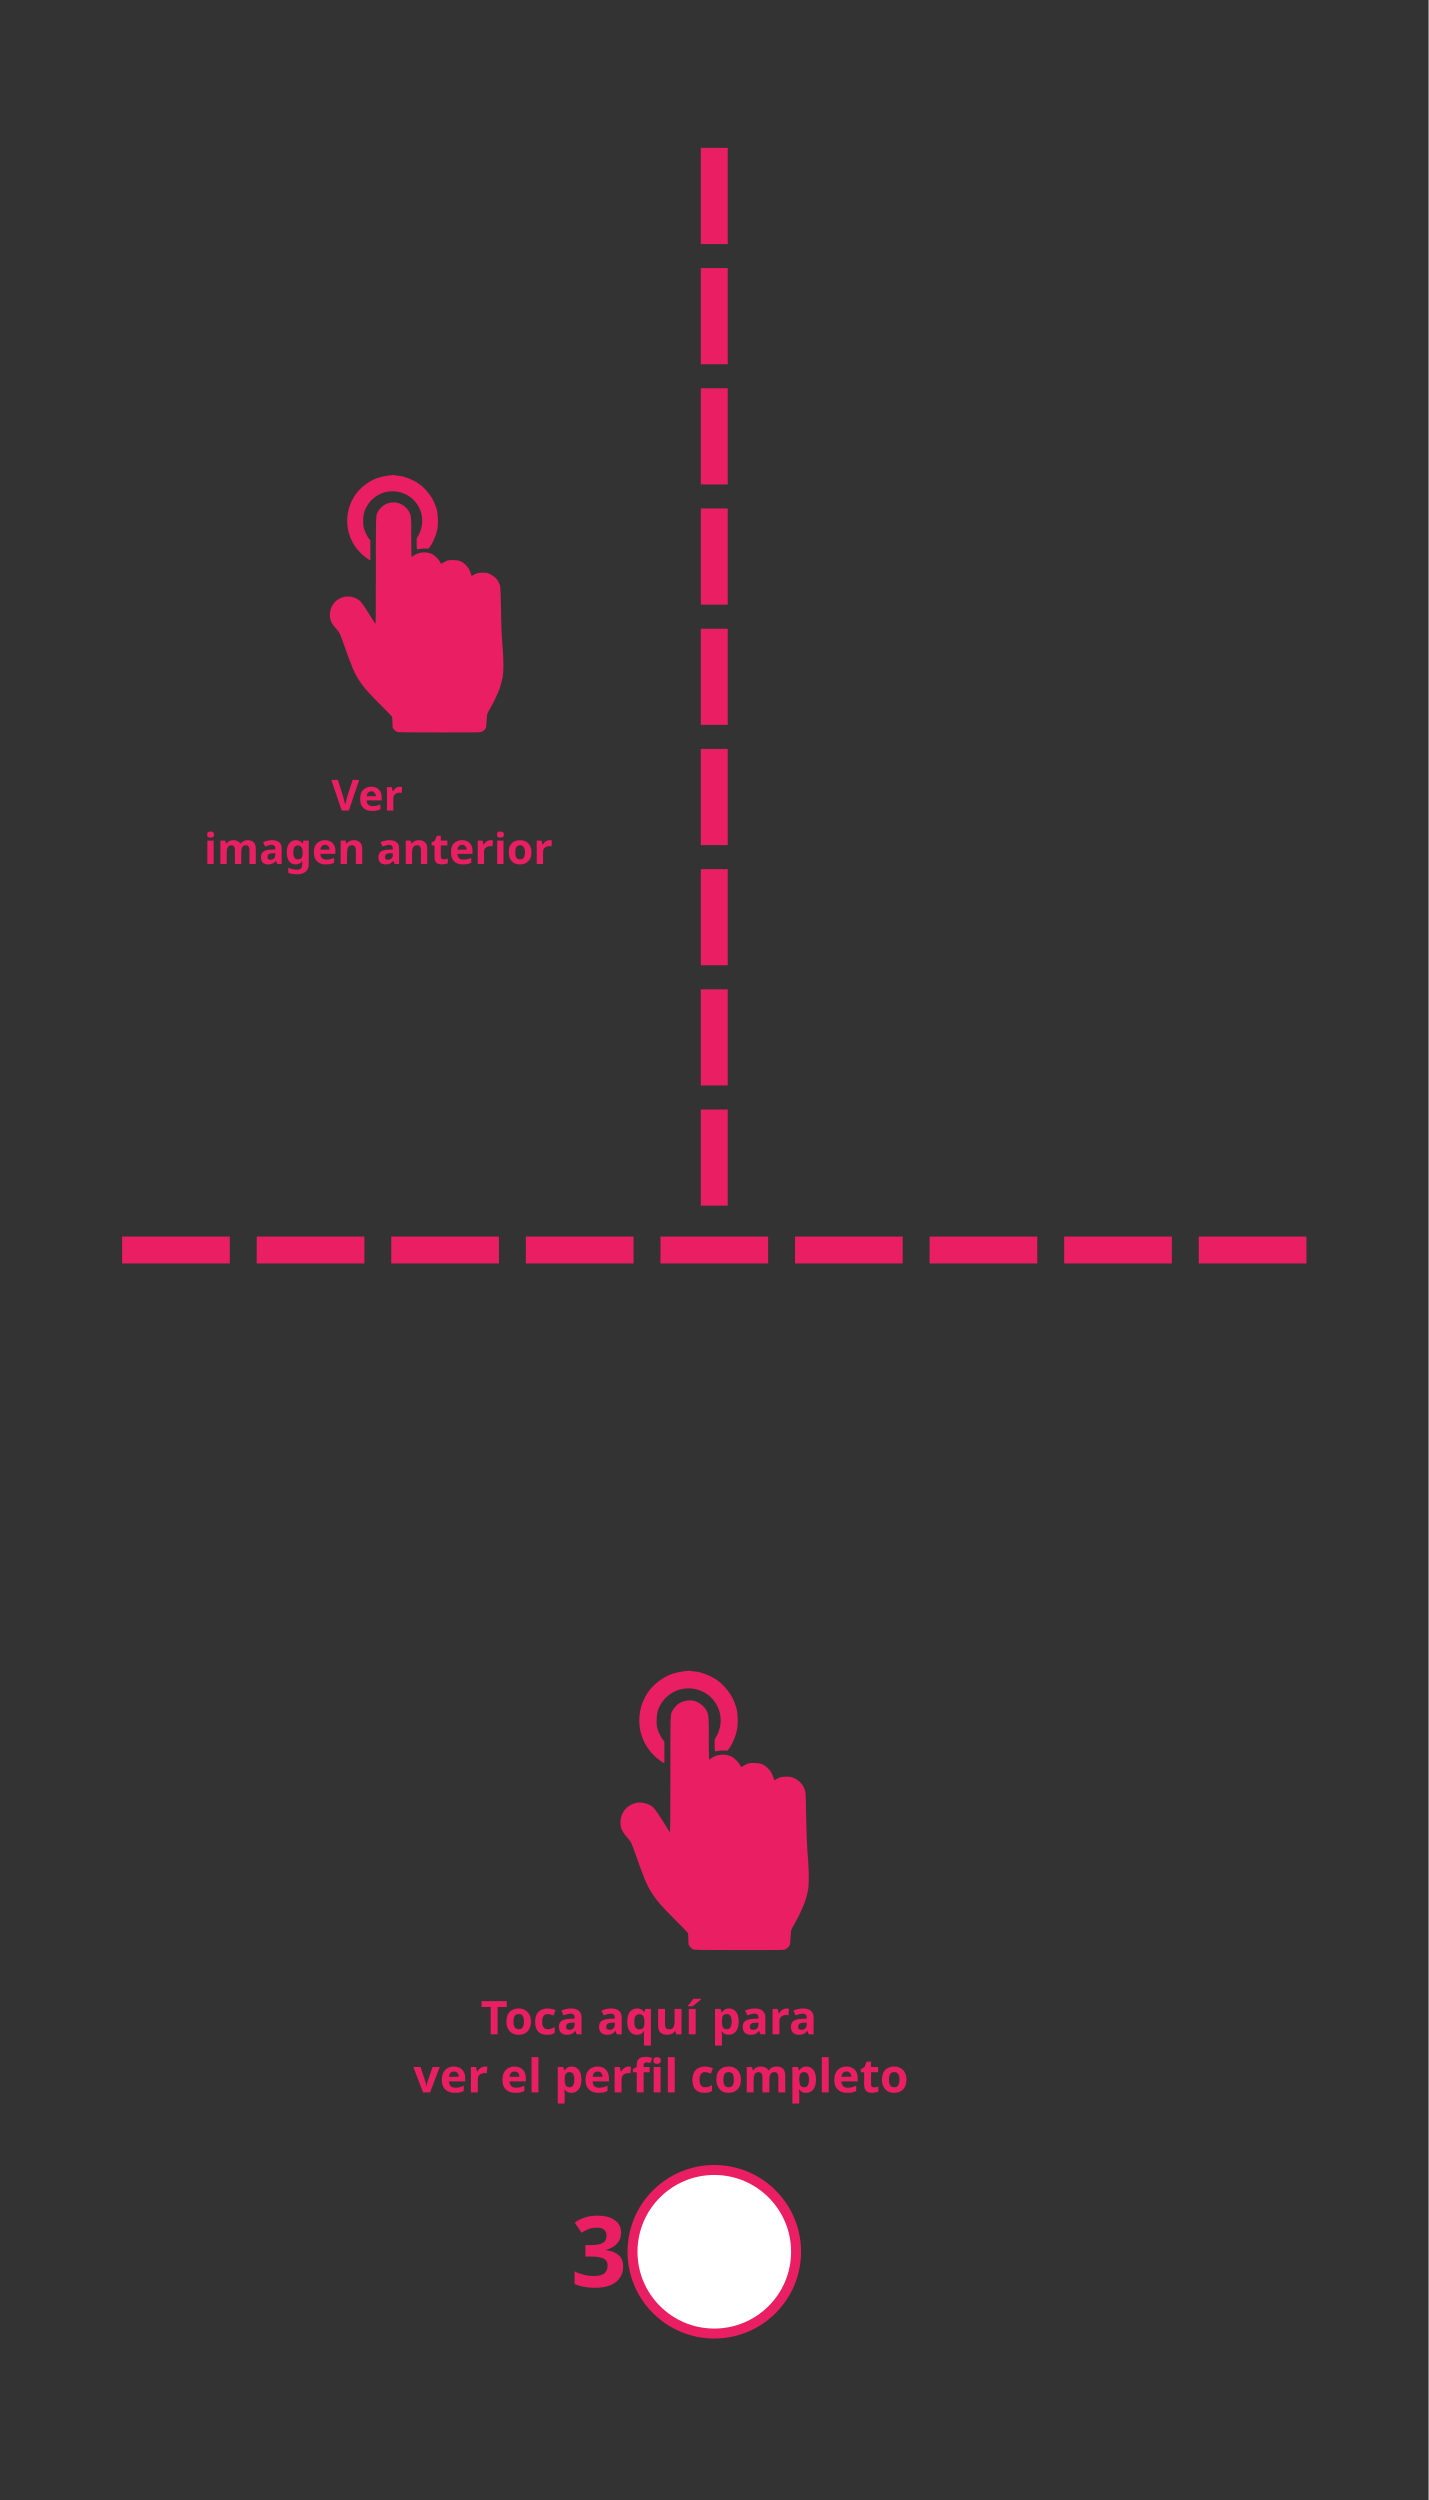
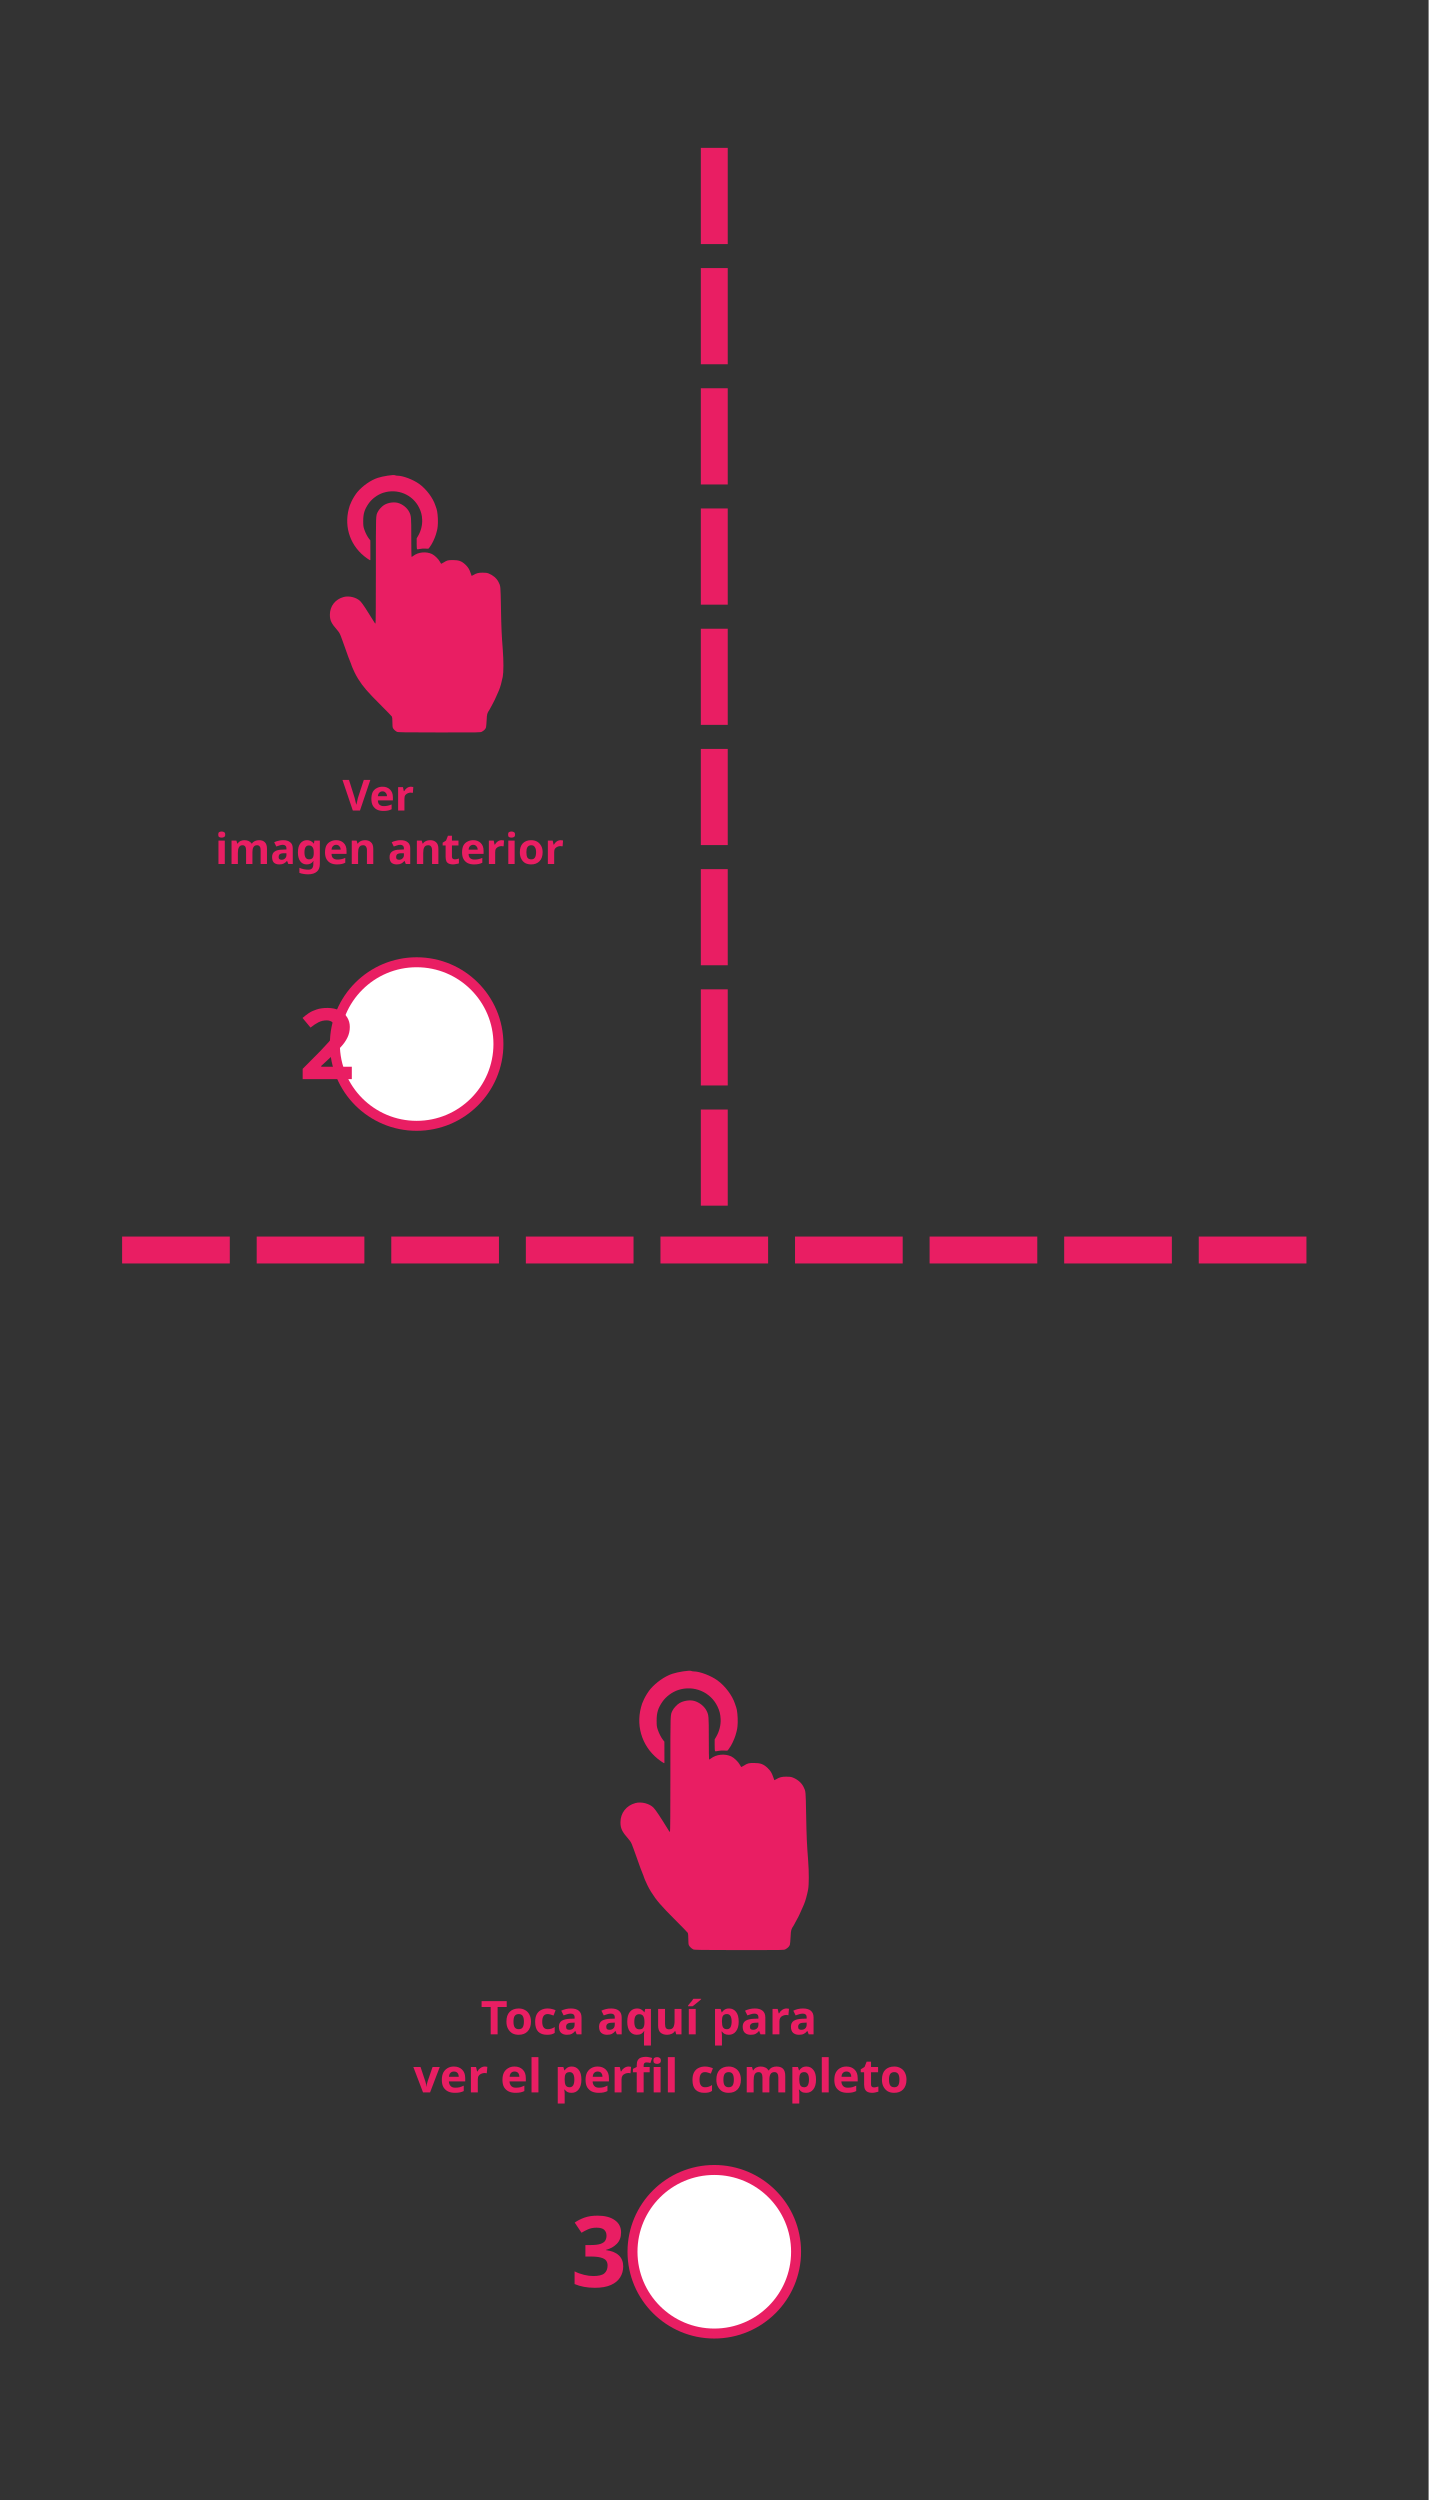
- <svg xmlns="http://www.w3.org/2000/svg" width="400" height="700" viewBox="0 0 105.833 185.208" version="1.1" id="svg191">
-   <defs id="defs188" />
-   <g id="layer1">
-     <g id="g655" transform="translate(-407.0501)">
-       <rect style="fill:#333333;stroke-width:3.97;stroke-linecap:round;paint-order:stroke fill markers" id="rect13053" width="105.833" height="185.208" x="407.05" y="5.7220459e-06" />
-       <g id="g13063" transform="matrix(0.641967,0,0,0.641967,197.1233,14.07764)">
-         <path style="fill:#e91e63;fill-opacity:1;stroke-width:0.045" d="m 372.482,32.934 c -0.056,-0.011 -0.148,-0.011 -0.204,0 -0.056,0.011 -0.01,0.02 0.102,0.02 0.112,0 0.158,-0.009 0.102,-0.02 z" id="path13057" />
-         <path style="fill:#e91e63;fill-opacity:1;stroke-width:0.045" d="m 369.352,42.499 c -1.863,-1.309 -2.673,-3.523 -2.093,-5.72 0.09,-0.342 0.111,-0.397 0.324,-0.868 0.138,-0.305 0.477,-0.842 0.678,-1.075 0.618,-0.715 1.517,-1.343 2.309,-1.611 0.607,-0.206 1.86,-0.397 2.025,-0.309 0.053,0.028 0.182,0.052 0.286,0.052 0.619,0 1.791,0.443 2.489,0.942 0.829,0.592 1.609,1.632 1.888,2.52 0.041,0.13 0.092,0.277 0.113,0.327 0.107,0.249 0.19,1.069 0.168,1.656 -0.021,0.569 -0.049,0.729 -0.238,1.363 -0.123,0.415 -0.457,1.11 -0.643,1.337 -0.02,0.025 -0.073,0.101 -0.116,0.169 -0.077,0.121 -0.086,0.123 -0.431,0.099 -0.225,-0.015 -0.458,-4.7e-4 -0.647,0.041 -0.162,0.036 -0.313,0.049 -0.335,0.028 -0.022,-0.02 -0.04,-0.311 -0.039,-0.647 l 6e-4,-0.61 0.162,-0.277 c 0.336,-0.573 0.506,-1.26 0.471,-1.896 -0.029,-0.53 -0.115,-0.867 -0.337,-1.33 -0.741,-1.544 -2.511,-2.286 -4.168,-1.748 -0.65,0.211 -1.313,0.704 -1.69,1.258 -0.463,0.679 -0.61,1.162 -0.609,2.009 1.9e-4,0.518 0.015,0.634 0.121,0.953 0.134,0.401 0.366,0.852 0.57,1.106 l 0.133,0.165 0.003,1.089 c 0.002,0.599 0.002,1.115 0.002,1.146 -0.002,0.093 -0.062,0.068 -0.397,-0.168 z" id="path13059" />
-         <path style="fill:#e91e63;fill-opacity:1;stroke-width:0.045" d="m 372.811,62.521 c -0.18,-0.091 -0.378,-0.278 -0.458,-0.43 -0.045,-0.086 -0.064,-0.287 -0.064,-0.672 0,-0.327 -0.021,-0.589 -0.052,-0.647 -0.029,-0.053 -0.616,-0.66 -1.305,-1.347 -1.539,-1.535 -2.033,-2.109 -2.605,-3.024 -0.142,-0.227 -0.321,-0.554 -0.398,-0.726 -0.077,-0.172 -0.19,-0.419 -0.25,-0.549 -0.06,-0.129 -0.11,-0.257 -0.11,-0.284 0,-0.027 -0.018,-0.084 -0.04,-0.128 -0.09,-0.178 -0.529,-1.353 -0.731,-1.962 -0.071,-0.213 -0.279,-0.794 -0.318,-0.885 -0.021,-0.05 -0.094,-0.244 -0.162,-0.431 -0.091,-0.249 -0.193,-0.419 -0.382,-0.635 -0.699,-0.798 -0.862,-1.138 -0.862,-1.792 0,-0.988 0.622,-1.786 1.594,-2.045 0.636,-0.169 1.496,0.052 1.924,0.495 0.242,0.25 0.717,0.966 1.639,2.469 0.035,0.056 0.083,0.102 0.107,0.102 0.029,0 0.044,-2.184 0.044,-6.171 0,-6.693 -0.016,-6.226 0.235,-6.745 0.115,-0.237 0.458,-0.608 0.703,-0.759 0.439,-0.272 1.102,-0.379 1.581,-0.255 0.548,0.142 1.092,0.573 1.329,1.053 0.228,0.462 0.237,0.563 0.237,2.933 0,1.218 0.013,2.227 0.029,2.243 0.016,0.016 0.106,-0.032 0.2,-0.107 0.558,-0.442 1.483,-0.535 2.159,-0.217 0.297,0.139 0.751,0.579 0.907,0.877 0.072,0.137 0.145,0.25 0.164,0.25 0.018,5e-5 0.141,-0.068 0.272,-0.15 0.396,-0.25 0.513,-0.281 1.056,-0.281 0.699,0 1.03,0.121 1.468,0.538 0.291,0.278 0.444,0.521 0.578,0.92 0.066,0.196 0.126,0.364 0.133,0.372 0.008,0.008 0.092,-0.034 0.188,-0.093 0.349,-0.216 0.599,-0.281 1.082,-0.281 0.339,0 0.511,0.022 0.681,0.087 0.506,0.195 0.938,0.565 1.146,0.983 0.249,0.502 0.239,0.397 0.285,2.941 0.043,2.381 0.075,3.125 0.209,4.834 0.101,1.282 0.1,2.653 -0.002,3.177 -0.113,0.578 -0.288,1.209 -0.422,1.52 -0.038,0.087 -0.086,0.2 -0.107,0.25 -0.234,0.555 -0.584,1.298 -0.63,1.339 -0.014,0.013 -0.086,0.145 -0.159,0.295 -0.073,0.15 -0.167,0.323 -0.209,0.386 -0.279,0.419 -0.299,0.491 -0.331,1.203 -0.017,0.374 -0.051,0.753 -0.075,0.842 -0.05,0.181 -0.211,0.351 -0.466,0.492 -0.171,0.095 -0.18,0.095 -4.924,0.09 -4.156,-0.004 -4.769,-0.013 -4.888,-0.074 z" id="path13061" />
-       </g>
-       <text xml:space="preserve" style="font-weight:bold;font-size:3.171px;font-family:'Noto Sans';-inkscape-font-specification:'Noto Sans Bold';text-align:center;text-anchor:middle;fill:#e91e63;fill-opacity:1;stroke:none;stroke-width:2.711;stroke-linecap:butt;stroke-dasharray:10.845, 2.711;stroke-dashoffset:0;paint-order:stroke fill markers" x="437.964" y="60.044" id="text13069">
-         <tspan style="font-size:3.171px;stroke:none;stroke-width:2.711" x="437.964" y="60.044" id="tspan13065">Ver</tspan>
-         <tspan style="font-size:3.171px;stroke:none;stroke-width:2.711" x="437.964" y="64.007" id="tspan13067">imagen anterior</tspan>
-       </text>
+ <svg xmlns="http://www.w3.org/2000/svg" width="400" height="700" viewBox="0 0 105.833 185.208" version="1.1" id="svg5" xml:space="preserve">
+   <defs id="defs2" />
+   <g id="layer1" transform="translate(-407.0501)">
+     <rect style="fill:#333333;stroke-width:3.97;stroke-linecap:round;paint-order:stroke fill markers" id="rect13053" width="105.833" height="185.208" x="407.05" y="5.7220459e-06" />
+     <g id="g13063" transform="matrix(0.641967,0,0,0.641967,197.1233,14.07764)">
+       <path style="fill:#e91e63;fill-opacity:1;stroke-width:0.045" d="m 372.482,32.934 c -0.056,-0.011 -0.148,-0.011 -0.204,0 -0.056,0.011 -0.01,0.02 0.102,0.02 0.112,0 0.158,-0.009 0.102,-0.02 z" id="path13057" />
+       <path style="fill:#e91e63;fill-opacity:1;stroke-width:0.045" d="m 369.352,42.499 c -1.863,-1.309 -2.673,-3.523 -2.093,-5.72 0.09,-0.342 0.111,-0.397 0.324,-0.868 0.138,-0.305 0.477,-0.842 0.678,-1.075 0.618,-0.715 1.517,-1.343 2.309,-1.611 0.607,-0.206 1.86,-0.397 2.025,-0.309 0.053,0.028 0.182,0.052 0.286,0.052 0.619,0 1.791,0.443 2.489,0.942 0.829,0.592 1.609,1.632 1.888,2.52 0.041,0.13 0.092,0.277 0.113,0.327 0.107,0.249 0.19,1.069 0.168,1.656 -0.021,0.569 -0.049,0.729 -0.238,1.363 -0.123,0.415 -0.457,1.11 -0.643,1.337 -0.02,0.025 -0.073,0.101 -0.116,0.169 -0.077,0.121 -0.086,0.123 -0.431,0.099 -0.225,-0.015 -0.458,-4.7e-4 -0.647,0.041 -0.162,0.036 -0.313,0.049 -0.335,0.028 -0.022,-0.02 -0.04,-0.311 -0.039,-0.647 l 6e-4,-0.61 0.162,-0.277 c 0.336,-0.573 0.506,-1.26 0.471,-1.896 -0.029,-0.53 -0.115,-0.867 -0.337,-1.33 -0.741,-1.544 -2.511,-2.286 -4.168,-1.748 -0.65,0.211 -1.313,0.704 -1.69,1.258 -0.463,0.679 -0.61,1.162 -0.609,2.009 1.9e-4,0.518 0.015,0.634 0.121,0.953 0.134,0.401 0.366,0.852 0.57,1.106 l 0.133,0.165 0.003,1.089 c 0.002,0.599 0.002,1.115 0.002,1.146 -0.002,0.093 -0.062,0.068 -0.397,-0.168 z" id="path13059" />
+       <path style="fill:#e91e63;fill-opacity:1;stroke-width:0.045" d="m 372.811,62.521 c -0.18,-0.091 -0.378,-0.278 -0.458,-0.43 -0.045,-0.086 -0.064,-0.287 -0.064,-0.672 0,-0.327 -0.021,-0.589 -0.052,-0.647 -0.029,-0.053 -0.616,-0.66 -1.305,-1.347 -1.539,-1.535 -2.033,-2.109 -2.605,-3.024 -0.142,-0.227 -0.321,-0.554 -0.398,-0.726 -0.077,-0.172 -0.19,-0.419 -0.25,-0.549 -0.06,-0.129 -0.11,-0.257 -0.11,-0.284 0,-0.027 -0.018,-0.084 -0.04,-0.128 -0.09,-0.178 -0.529,-1.353 -0.731,-1.962 -0.071,-0.213 -0.279,-0.794 -0.318,-0.885 -0.021,-0.05 -0.094,-0.244 -0.162,-0.431 -0.091,-0.249 -0.193,-0.419 -0.382,-0.635 -0.699,-0.798 -0.862,-1.138 -0.862,-1.792 0,-0.988 0.622,-1.786 1.594,-2.045 0.636,-0.169 1.496,0.052 1.924,0.495 0.242,0.25 0.717,0.966 1.639,2.469 0.035,0.056 0.083,0.102 0.107,0.102 0.029,0 0.044,-2.184 0.044,-6.171 0,-6.693 -0.016,-6.226 0.235,-6.745 0.115,-0.237 0.458,-0.608 0.703,-0.759 0.439,-0.272 1.102,-0.379 1.581,-0.255 0.548,0.142 1.092,0.573 1.329,1.053 0.228,0.462 0.237,0.563 0.237,2.933 0,1.218 0.013,2.227 0.029,2.243 0.016,0.016 0.106,-0.032 0.2,-0.107 0.558,-0.442 1.483,-0.535 2.159,-0.217 0.297,0.139 0.751,0.579 0.907,0.877 0.072,0.137 0.145,0.25 0.164,0.25 0.018,5e-5 0.141,-0.068 0.272,-0.15 0.396,-0.25 0.513,-0.281 1.056,-0.281 0.699,0 1.03,0.121 1.468,0.538 0.291,0.278 0.444,0.521 0.578,0.92 0.066,0.196 0.126,0.364 0.133,0.372 0.008,0.008 0.092,-0.034 0.188,-0.093 0.349,-0.216 0.599,-0.281 1.082,-0.281 0.339,0 0.511,0.022 0.681,0.087 0.506,0.195 0.938,0.565 1.146,0.983 0.249,0.502 0.239,0.397 0.285,2.941 0.043,2.381 0.075,3.125 0.209,4.834 0.101,1.282 0.1,2.653 -0.002,3.177 -0.113,0.578 -0.288,1.209 -0.422,1.52 -0.038,0.087 -0.086,0.2 -0.107,0.25 -0.234,0.555 -0.584,1.298 -0.63,1.339 -0.014,0.013 -0.086,0.145 -0.159,0.295 -0.073,0.15 -0.167,0.323 -0.209,0.386 -0.279,0.419 -0.299,0.491 -0.331,1.203 -0.017,0.374 -0.051,0.753 -0.075,0.842 -0.05,0.181 -0.211,0.351 -0.466,0.492 -0.171,0.095 -0.18,0.095 -4.924,0.09 -4.156,-0.004 -4.769,-0.013 -4.888,-0.074 z" id="path13061" />
+     </g>
+     <text xml:space="preserve" style="font-weight:bold;font-size:3.171px;font-family:'Noto Sans';-inkscape-font-specification:'Noto Sans Bold';text-align:center;text-anchor:middle;fill:#e91e63;fill-opacity:1;stroke:none;stroke-width:2.711;stroke-linecap:butt;stroke-dasharray:10.845, 2.711;stroke-dashoffset:0;paint-order:stroke fill markers" x="437.964" y="60.044" id="text13069">
+       <tspan style="font-size:3.171px;stroke:none;stroke-width:2.711" x="437.964" y="60.044" id="tspan13065">Ver</tspan>
+       <tspan style="font-size:3.171px;stroke:none;stroke-width:2.711" x="437.964" y="64.007" id="tspan13067">imagen anterior</tspan>
+     </text>
+     <path style="color:#000000;fill:#e91e63;fill-opacity:1;stroke-width:0.839;stroke-dasharray:7.976, 1.994;-inkscape-stroke:none;paint-order:stroke fill markers" d="m 503.835,91.608 h -7.977 v 1.993 h 7.977 z m -9.97,0 h -7.977 v 1.993 h 7.977 z m -9.97,0 h -7.977 v 1.993 h 7.977 z m -9.97,0 h -7.977 v 1.993 h 7.977 z m -9.971,0 h -7.975 v 1.993 h 7.975 z m -9.97,0 h -7.977 v 1.993 h 7.977 z m -9.97,0 h -7.977 v 1.993 h 7.977 z m -9.97,0 h -7.977 v 1.993 h 7.977 z m -9.97,0 h -7.977 v 1.993 h 7.977 z" id="path13087" />
+     <g id="g292" transform="translate(-1.3851207e-5)">
      <g id="g13085" transform="matrix(0.696775,0,0,0.696775,220.4293,36.86147)">
        <g id="g13077" transform="translate(-31.26957,91.83996)">
          <path style="fill:#e91e63;fill-opacity:1;stroke-width:0.045" d="m 372.482,32.934 c -0.056,-0.011 -0.148,-0.011 -0.204,0 -0.056,0.011 -0.01,0.02 0.102,0.02 0.112,0 0.158,-0.009 0.102,-0.02 z" id="path13071" />
          <path style="fill:#e91e63;fill-opacity:1;stroke-width:0.045" d="m 369.352,42.499 c -1.863,-1.309 -2.673,-3.523 -2.093,-5.72 0.09,-0.342 0.111,-0.397 0.324,-0.868 0.138,-0.305 0.477,-0.842 0.678,-1.075 0.618,-0.715 1.517,-1.343 2.309,-1.611 0.607,-0.206 1.86,-0.397 2.025,-0.309 0.053,0.028 0.182,0.052 0.286,0.052 0.619,0 1.791,0.443 2.489,0.942 0.829,0.592 1.609,1.632 1.888,2.52 0.041,0.13 0.092,0.277 0.113,0.327 0.107,0.249 0.19,1.069 0.168,1.656 -0.021,0.569 -0.049,0.729 -0.238,1.363 -0.123,0.415 -0.457,1.11 -0.643,1.337 -0.02,0.025 -0.073,0.101 -0.116,0.169 -0.077,0.121 -0.086,0.123 -0.431,0.099 -0.225,-0.015 -0.458,-4.7e-4 -0.647,0.041 -0.162,0.036 -0.313,0.049 -0.335,0.028 -0.022,-0.02 -0.04,-0.311 -0.039,-0.647 l 6e-4,-0.61 0.162,-0.277 c 0.336,-0.573 0.506,-1.26 0.471,-1.896 -0.029,-0.53 -0.115,-0.867 -0.337,-1.33 -0.741,-1.544 -2.511,-2.286 -4.168,-1.748 -0.65,0.211 -1.313,0.704 -1.69,1.258 -0.463,0.679 -0.61,1.162 -0.609,2.009 1.9e-4,0.518 0.015,0.634 0.121,0.953 0.134,0.401 0.366,0.852 0.57,1.106 l 0.133,0.165 0.003,1.089 c 0.002,0.599 0.002,1.115 0.002,1.146 -0.002,0.093 -0.062,0.068 -0.397,-0.168 z" id="path13073" />
          <path style="fill:#e91e63;fill-opacity:1;stroke-width:0.045" d="m 372.811,62.521 c -0.18,-0.091 -0.378,-0.278 -0.458,-0.43 -0.045,-0.086 -0.064,-0.287 -0.064,-0.672 0,-0.327 -0.021,-0.589 -0.052,-0.647 -0.029,-0.053 -0.616,-0.66 -1.305,-1.347 -1.539,-1.535 -2.033,-2.109 -2.605,-3.024 -0.142,-0.227 -0.321,-0.554 -0.398,-0.726 -0.077,-0.172 -0.19,-0.419 -0.25,-0.549 -0.06,-0.129 -0.11,-0.257 -0.11,-0.284 0,-0.027 -0.018,-0.084 -0.04,-0.128 -0.09,-0.178 -0.529,-1.353 -0.731,-1.962 -0.071,-0.213 -0.279,-0.794 -0.318,-0.885 -0.021,-0.05 -0.094,-0.244 -0.162,-0.431 -0.091,-0.249 -0.193,-0.419 -0.382,-0.635 -0.699,-0.798 -0.862,-1.138 -0.862,-1.792 0,-0.988 0.622,-1.786 1.594,-2.045 0.636,-0.169 1.496,0.052 1.924,0.495 0.242,0.25 0.717,0.966 1.639,2.469 0.035,0.056 0.083,0.102 0.107,0.102 0.029,0 0.044,-2.184 0.044,-6.171 0,-6.693 -0.016,-6.226 0.235,-6.745 0.115,-0.237 0.458,-0.608 0.703,-0.759 0.439,-0.272 1.102,-0.379 1.581,-0.255 0.548,0.142 1.092,0.573 1.329,1.053 0.228,0.462 0.237,0.563 0.237,2.933 0,1.218 0.013,2.227 0.029,2.243 0.016,0.016 0.106,-0.032 0.2,-0.107 0.558,-0.442 1.483,-0.535 2.159,-0.217 0.297,0.139 0.751,0.579 0.907,0.877 0.072,0.137 0.145,0.25 0.164,0.25 0.018,5e-5 0.141,-0.068 0.272,-0.15 0.396,-0.25 0.513,-0.281 1.056,-0.281 0.699,0 1.03,0.121 1.468,0.538 0.291,0.278 0.444,0.521 0.578,0.92 0.066,0.196 0.126,0.364 0.133,0.372 0.008,0.008 0.092,-0.034 0.188,-0.093 0.349,-0.216 0.599,-0.281 1.082,-0.281 0.339,0 0.511,0.022 0.681,0.087 0.506,0.195 0.938,0.565 1.146,0.983 0.249,0.502 0.239,0.397 0.285,2.941 0.043,2.381 0.075,3.125 0.209,4.834 0.101,1.282 0.1,2.653 -0.002,3.177 -0.113,0.578 -0.288,1.209 -0.422,1.52 -0.038,0.087 -0.086,0.2 -0.107,0.25 -0.234,0.555 -0.584,1.298 -0.63,1.339 -0.014,0.013 -0.086,0.145 -0.159,0.295 -0.073,0.15 -0.167,0.323 -0.209,0.386 -0.279,0.419 -0.299,0.491 -0.331,1.203 -0.017,0.374 -0.051,0.753 -0.075,0.842 -0.05,0.181 -0.211,0.351 -0.466,0.492 -0.171,0.095 -0.18,0.095 -4.924,0.09 -4.156,-0.004 -4.769,-0.013 -4.888,-0.074 z" id="path13075" />
        </g>
        <text xml:space="preserve" style="font-weight:bold;font-size:4.939px;font-family:'Noto Sans';-inkscape-font-specification:'Noto Sans Bold';text-align:center;text-anchor:middle;fill:#e91e63;fill-opacity:1;stroke:none;stroke-width:4.223;stroke-linecap:butt;stroke-dasharray:16.893, 4.223;stroke-dashoffset:0;paint-order:stroke fill markers" x="343.891" y="163.392" id="text13083">
          <tspan style="font-size:4.939px;stroke:none;stroke-width:4.223" x="343.891" y="163.392" id="tspan13079">Toca aquí para</tspan>
          <tspan style="font-size:4.939px;stroke:none;stroke-width:4.223" x="343.891" y="169.565" id="tspan13081">ver el perfil completo</tspan>
        </text>
      </g>
-       <path style="color:#000000;fill:#e91e63;fill-opacity:1;stroke-width:0.839;stroke-dasharray:7.976, 1.994;-inkscape-stroke:none;paint-order:stroke fill markers" d="m 503.835,91.608 h -7.977 v 1.993 h 7.977 z m -9.97,0 h -7.977 v 1.993 h 7.977 z m -9.97,0 h -7.977 v 1.993 h 7.977 z m -9.97,0 h -7.977 v 1.993 h 7.977 z m -9.971,0 h -7.975 v 1.993 h 7.975 z m -9.97,0 h -7.977 v 1.993 h 7.977 z m -9.97,0 h -7.977 v 1.993 h 7.977 z m -9.97,0 h -7.977 v 1.993 h 7.977 z m -9.97,0 h -7.977 v 1.993 h 7.977 z" id="path13087" />
      <g id="g14761" transform="matrix(0.6334571,0,0,0.6334571,269.2917,27.95918)">
        <circle style="fill:#ffffff;fill-opacity:1;stroke:#e91e63;stroke-width:2.332;stroke-linecap:butt;stroke-dasharray:none;stroke-dashoffset:0;paint-order:stroke fill markers" id="circle14755" cx="301.007" cy="219.207" r="8.982" />
        <text xml:space="preserve" style="font-weight:bold;font-size:11.502px;font-family:'Noto Sans';-inkscape-font-specification:'Noto Sans Bold';text-align:center;text-anchor:middle;fill:#e91e63;fill-opacity:1;stroke:none;stroke-width:5.428;stroke-linecap:butt;stroke-dasharray:none;stroke-dashoffset:0;paint-order:stroke fill markers" x="300.978" y="223.313" id="text14759">
          <tspan id="tspan14757" style="fill:#e91e63;fill-opacity:1;stroke:none;stroke-width:5.428" x="300.978" y="223.313">3</tspan>
        </text>
      </g>
-       <path style="color:#000000;fill:#e91e63;fill-opacity:1;stroke-width:0.793;stroke-dasharray:7.538, 1.885;-inkscape-stroke:none;paint-order:stroke fill markers" d="m 458.97,10.955 v 7.125 h 1.993 v -7.125 z m 0,8.905 v 7.125 h 1.993 v -7.125 z m 0,8.905 v 7.125 h 1.993 v -7.125 z m 0,8.905 v 7.125 h 1.993 v -7.125 z m 0,8.907 v 7.123 h 1.993 V 46.578 Z m 0,8.905 v 7.125 h 1.993 v -7.125 z m 0,8.905 v 7.125 h 1.993 v -7.125 z m 0,8.905 v 7.125 h 1.993 v -7.125 z m 0,8.905 v 7.125 h 1.993 v -7.125 z" id="path14873" />
+     </g>
+     <path style="color:#000000;fill:#e91e63;fill-opacity:1;stroke-width:0.793;stroke-dasharray:7.538, 1.885;-inkscape-stroke:none;paint-order:stroke fill markers" d="m 458.97,10.955 v 7.125 h 1.993 v -7.125 z m 0,8.905 v 7.125 h 1.993 v -7.125 z m 0,8.905 v 7.125 h 1.993 v -7.125 z m 0,8.905 v 7.125 h 1.993 v -7.125 z m 0,8.907 v 7.123 h 1.993 V 46.578 Z m 0,8.905 v 7.125 h 1.993 v -7.125 z m 0,8.905 v 7.125 h 1.993 v -7.125 z m 0,8.905 v 7.125 h 1.993 v -7.125 z m 0,8.905 v 7.125 h 1.993 v -7.125 z" id="path14873" />
+     <g id="g326" transform="matrix(0.6334571,0,0,0.6334571,247.2415,-61.51236)">
+       <circle style="fill:#ffffff;fill-opacity:1;stroke:#e91e63;stroke-width:2.332;stroke-linecap:butt;stroke-dasharray:none;stroke-dashoffset:0;paint-order:stroke fill markers" id="circle320" cx="301.007" cy="219.207" r="8.982" />
+       <text xml:space="preserve" style="font-weight:bold;font-size:11.502px;font-family:'Noto Sans';-inkscape-font-specification:'Noto Sans Bold';text-align:center;text-anchor:middle;fill:#e91e63;fill-opacity:1;stroke:none;stroke-width:5.428;stroke-linecap:butt;stroke-dasharray:none;stroke-dashoffset:0;paint-order:stroke fill markers" x="300.978" y="223.313" id="text324">
+         <tspan id="tspan322" style="fill:#e91e63;fill-opacity:1;stroke:none;stroke-width:5.428" x="300.978" y="223.313">2</tspan>
+       </text>
    </g>
  </g>
</svg>
